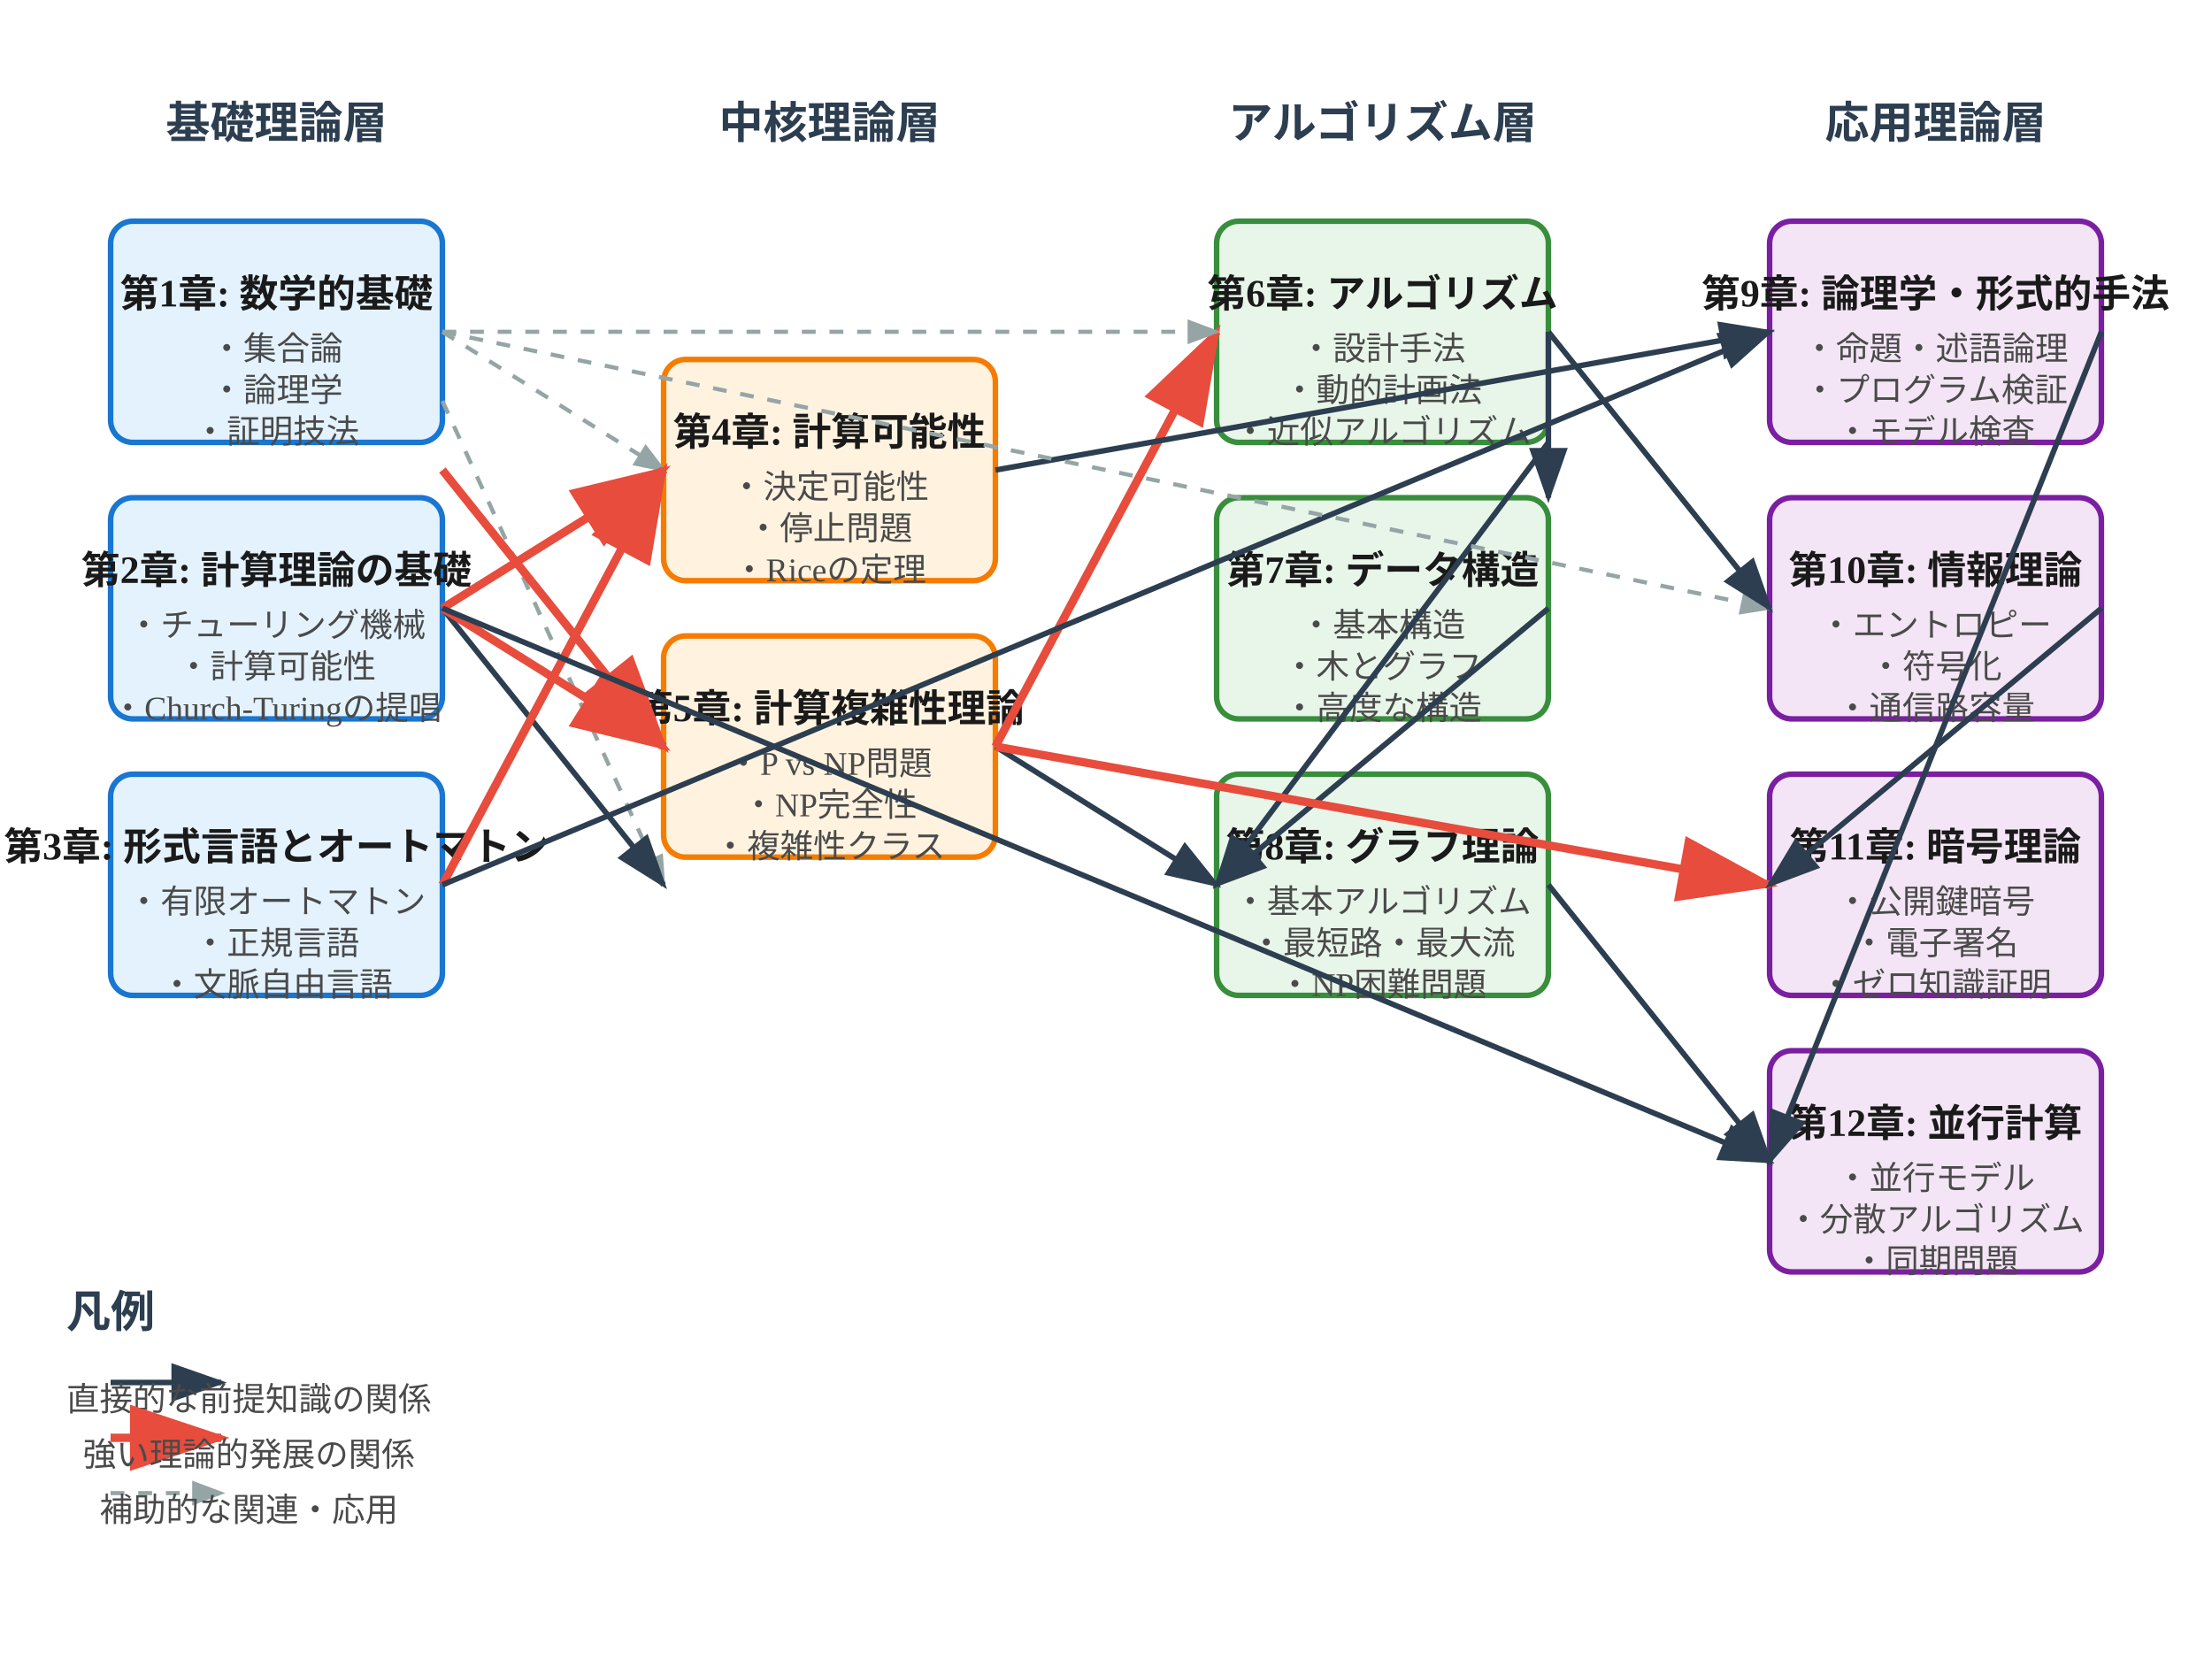
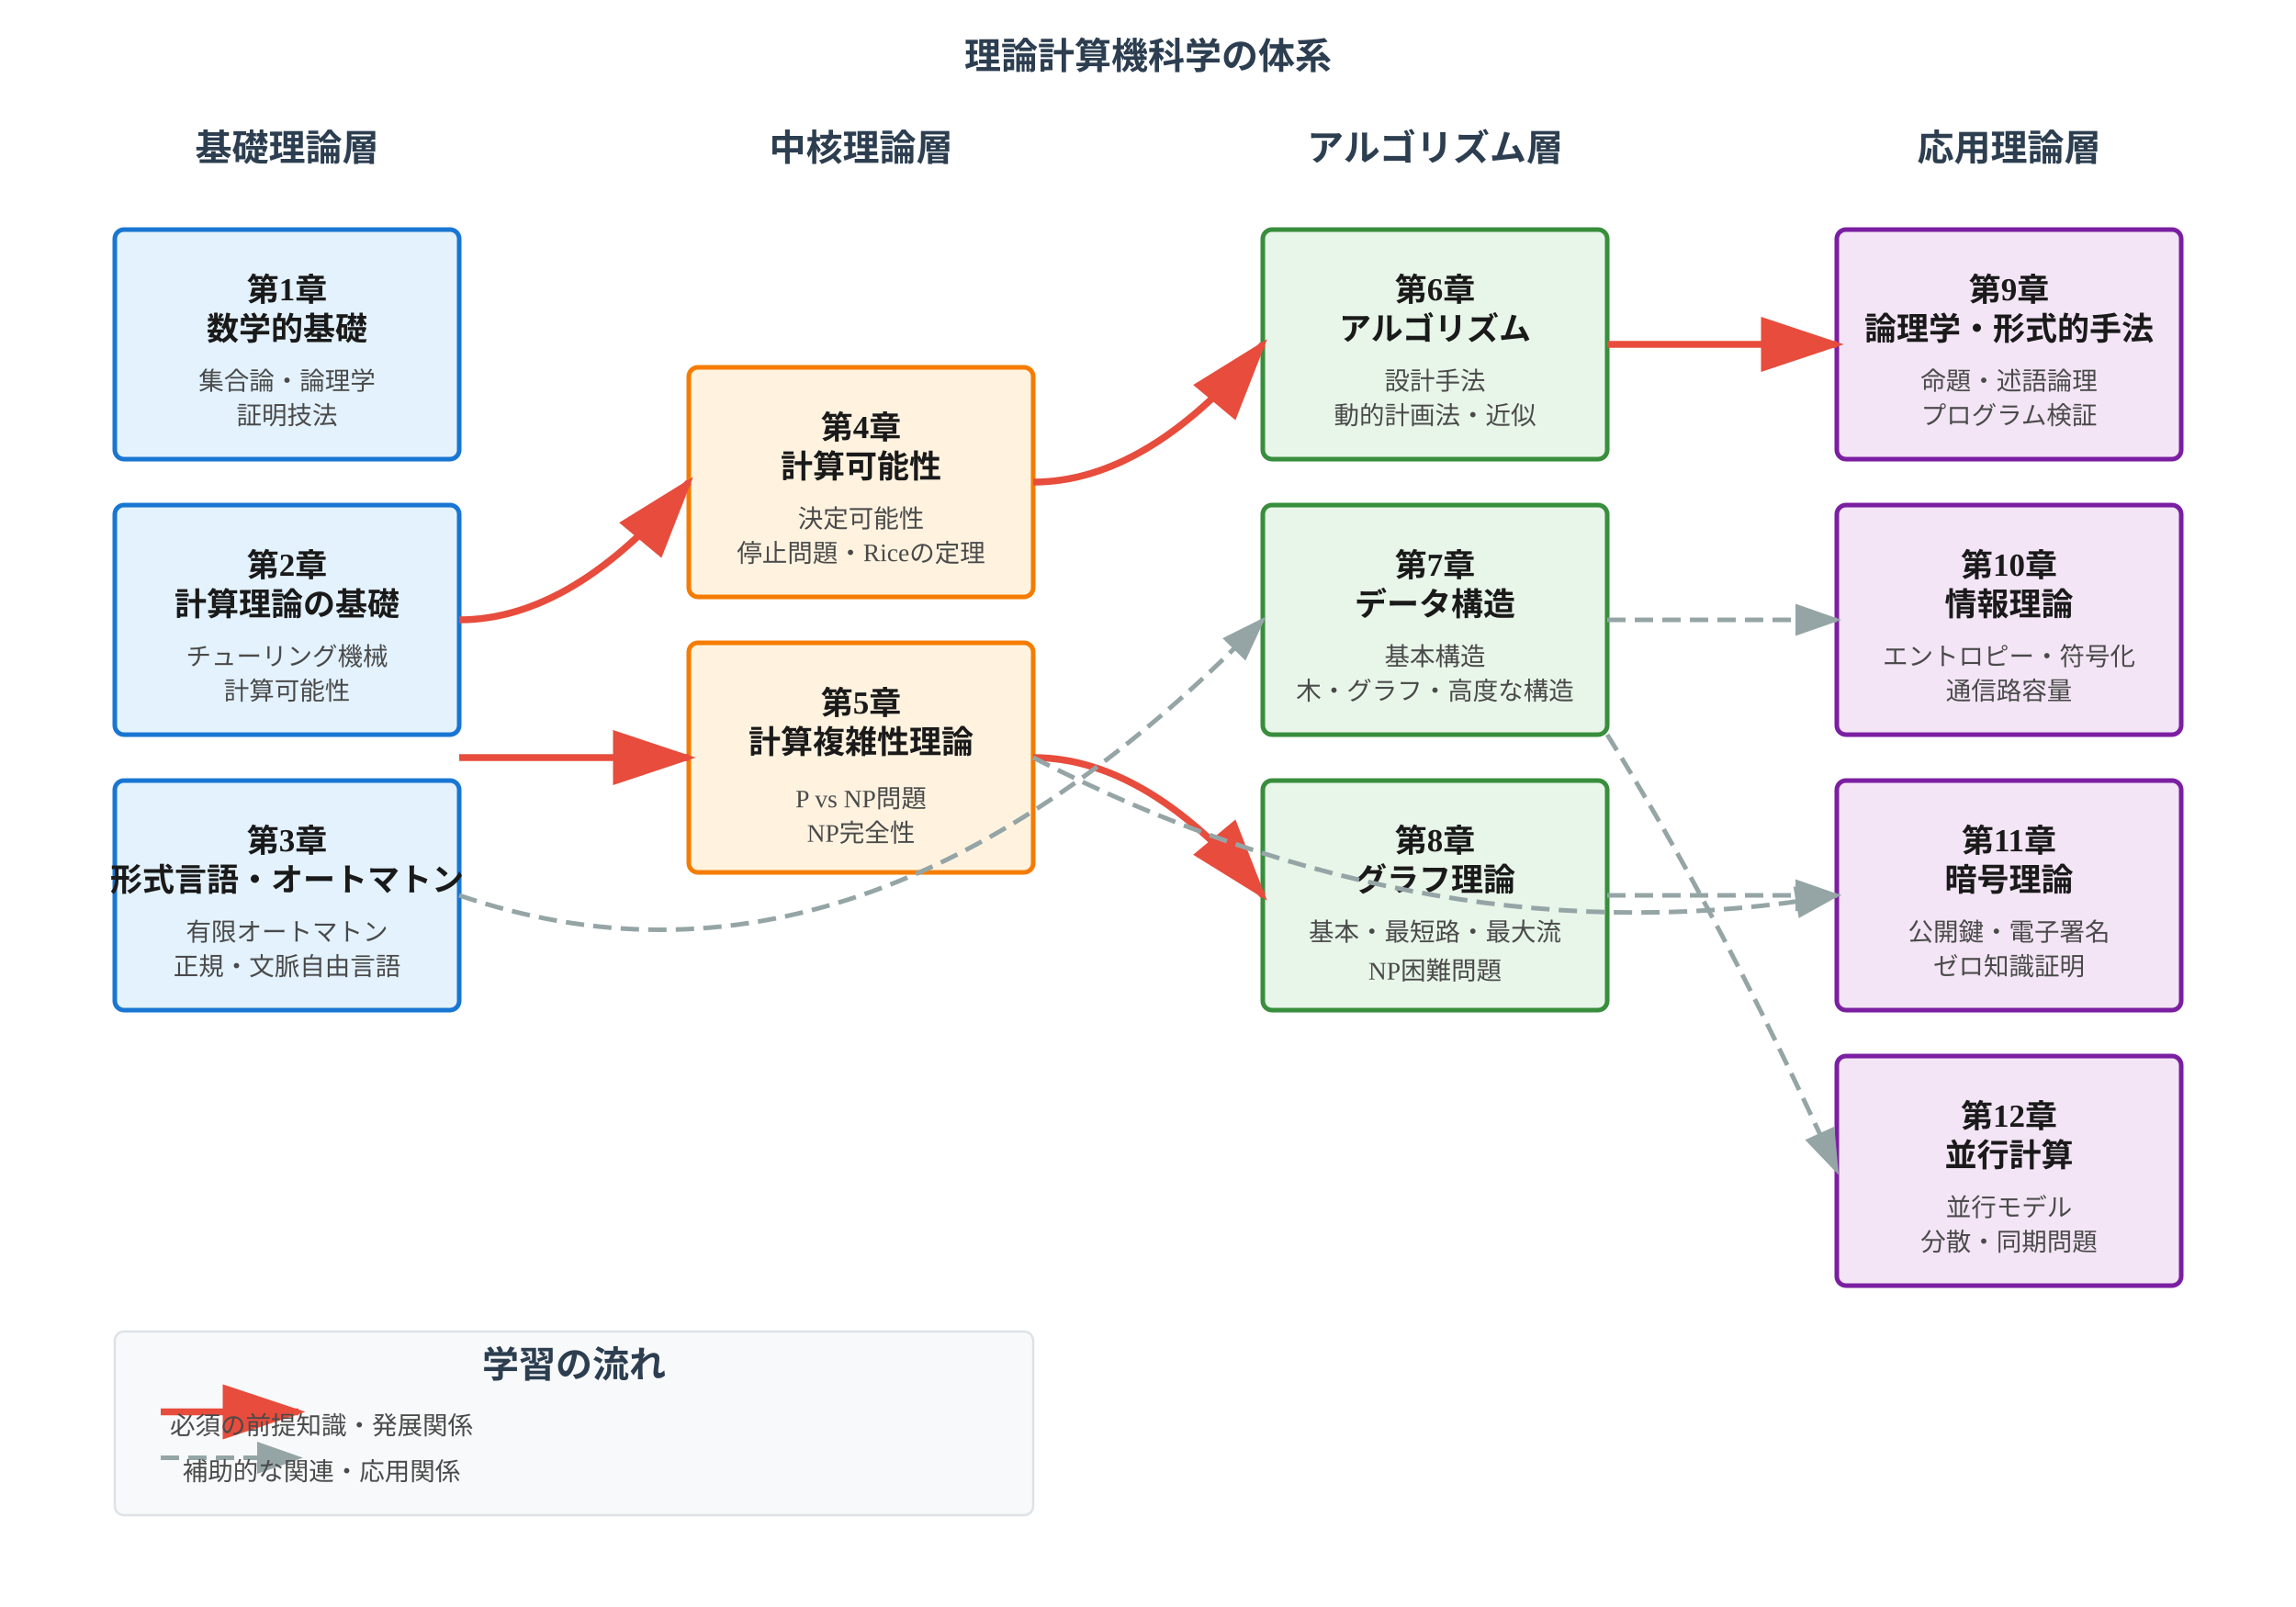
- <svg xmlns="http://www.w3.org/2000/svg" viewBox="0 0 800 600">
+ <svg xmlns="http://www.w3.org/2000/svg" viewBox="0 0 1000 700">
  <defs>
    <style>
      .foundation { fill: #e3f2fd; stroke: #1976d2; stroke-width: 2px; }
      .core { fill: #fff3e0; stroke: #f57c00; stroke-width: 2px; }
      .algorithm { fill: #e8f5e9; stroke: #388e3c; stroke-width: 2px; }
      .applied { fill: #f3e5f5; stroke: #7b1fa2; stroke-width: 2px; }
      
      .chapter-box { 
-         rx: 8px; 
-         ry: 8px; 
+         rx: 4px; 
+         ry: 4px; 
        font-family: Inter, Helvetica, sans-serif;
      }
      
      .chapter-title { 
        font-size: 14px; 
        font-weight: 600; 
        text-anchor: middle; 
        dominant-baseline: central;
        fill: #1a1a1a;
      }
      
      .chapter-subtitle { 
-         font-size: 12px; 
+         font-size: 11px; 
        font-weight: 400; 
        text-anchor: middle; 
        dominant-baseline: central;
        fill: #4a4a4a;
      }
      
      .layer-title {
        font-size: 16px;
        font-weight: 600;
        text-anchor: middle;
        fill: #2c3e50;
      }
      
-       .direct-arrow { stroke: #2c3e50; stroke-width: 2px; fill: none; marker-end: url(#arrowhead); }
-       .strong-arrow { stroke: #e74c3c; stroke-width: 3px; fill: none; marker-end: url(#strong-arrowhead); }
-       .support-arrow { stroke: #95a5a6; stroke-width: 1.5px; stroke-dasharray: 5,5; fill: none; marker-end: url(#support-arrowhead); }
+       .main-flow { stroke: #e74c3c; stroke-width: 3px; fill: none; marker-end: url(#main-arrow); }
+       .support-flow { stroke: #95a5a6; stroke-width: 2px; fill: none; stroke-dasharray: 8,4; marker-end: url(#support-arrow); }
    </style>
-     <marker id="arrowhead" markerWidth="10" markerHeight="7" refX="9" refY="3.5" orient="auto">
-       <polygon points="0 0, 10 3.5, 0 7" fill="#2c3e50" />
-     </marker>
-     <marker id="strong-arrowhead" markerWidth="12" markerHeight="8" refX="11" refY="4" orient="auto">
+     <marker id="main-arrow" markerWidth="12" markerHeight="8" refX="11" refY="4" orient="auto">
      <polygon points="0 0, 12 4, 0 8" fill="#e74c3c" />
    </marker>
-     <marker id="support-arrowhead" markerWidth="8" markerHeight="6" refX="7" refY="3" orient="auto">
-       <polygon points="0 0, 8 3, 0 6" fill="#95a5a6" />
+     <marker id="support-arrow" markerWidth="10" markerHeight="7" refX="9" refY="3.5" orient="auto">
+       <polygon points="0 0, 10 3.5, 0 7" fill="#95a5a6" />
    </marker>
  </defs>
-   <text x="100" y="50" class="layer-title">基礎理論層</text>
-   <text x="300" y="50" class="layer-title">中核理論層</text>
-   <text x="500" y="50" class="layer-title">アルゴリズム層</text>
-   <text x="700" y="50" class="layer-title">応用理論層</text>
+   <text x="500" y="30" class="layer-title">理論計算機科学の体系</text>
+   <text x="125" y="70" class="layer-title">基礎理論層</text>
+   <text x="375" y="70" class="layer-title">中核理論層</text>
+   <text x="625" y="70" class="layer-title">アルゴリズム層</text>
+   <text x="875" y="70" class="layer-title">応用理論層</text>
  <g class="foundation-layer">
-     <rect x="40" y="80" width="120" height="80" class="chapter-box foundation" />
-     <text x="100" y="105" class="chapter-title">第1章: 数学的基礎</text>
-     <text x="100" y="125" class="chapter-subtitle">・集合論</text>
-     <text x="100" y="140" class="chapter-subtitle">・論理学</text>
-     <text x="100" y="155" class="chapter-subtitle">・証明技法</text>
-     <rect x="40" y="180" width="120" height="80" class="chapter-box foundation" />
-     <text x="100" y="205" class="chapter-title">第2章: 計算理論の基礎</text>
-     <text x="100" y="225" class="chapter-subtitle">・チューリング機械</text>
-     <text x="100" y="240" class="chapter-subtitle">・計算可能性</text>
-     <text x="100" y="255" class="chapter-subtitle">・Church-Turingの提唱</text>
-     <rect x="40" y="280" width="120" height="80" class="chapter-box foundation" />
-     <text x="100" y="305" class="chapter-title">第3章: 形式言語とオートマトン</text>
-     <text x="100" y="325" class="chapter-subtitle">・有限オートマトン</text>
-     <text x="100" y="340" class="chapter-subtitle">・正規言語</text>
-     <text x="100" y="355" class="chapter-subtitle">・文脈自由言語</text>
+     <rect x="50" y="100" width="150" height="100" class="chapter-box foundation" />
+     <text x="125" y="125" class="chapter-title">第1章</text>
+     <text x="125" y="142" class="chapter-title">数学的基礎</text>
+     <text x="125" y="165" class="chapter-subtitle">集合論・論理学</text>
+     <text x="125" y="180" class="chapter-subtitle">証明技法</text>
+     <rect x="50" y="220" width="150" height="100" class="chapter-box foundation" />
+     <text x="125" y="245" class="chapter-title">第2章</text>
+     <text x="125" y="262" class="chapter-title">計算理論の基礎</text>
+     <text x="125" y="285" class="chapter-subtitle">チューリング機械</text>
+     <text x="125" y="300" class="chapter-subtitle">計算可能性</text>
+     <rect x="50" y="340" width="150" height="100" class="chapter-box foundation" />
+     <text x="125" y="365" class="chapter-title">第3章</text>
+     <text x="125" y="382" class="chapter-title">形式言語・オートマトン</text>
+     <text x="125" y="405" class="chapter-subtitle">有限オートマトン</text>
+     <text x="125" y="420" class="chapter-subtitle">正規・文脈自由言語</text>
  </g>
  <g class="core-layer">
-     <rect x="240" y="130" width="120" height="80" class="chapter-box core" />
-     <text x="300" y="155" class="chapter-title">第4章: 計算可能性</text>
-     <text x="300" y="175" class="chapter-subtitle">・決定可能性</text>
-     <text x="300" y="190" class="chapter-subtitle">・停止問題</text>
-     <text x="300" y="205" class="chapter-subtitle">・Riceの定理</text>
-     <rect x="240" y="230" width="120" height="80" class="chapter-box core" />
-     <text x="300" y="255" class="chapter-title">第5章: 計算複雑性理論</text>
-     <text x="300" y="275" class="chapter-subtitle">・P vs NP問題</text>
-     <text x="300" y="290" class="chapter-subtitle">・NP完全性</text>
-     <text x="300" y="305" class="chapter-subtitle">・複雑性クラス</text>
+     <rect x="300" y="160" width="150" height="100" class="chapter-box core" />
+     <text x="375" y="185" class="chapter-title">第4章</text>
+     <text x="375" y="202" class="chapter-title">計算可能性</text>
+     <text x="375" y="225" class="chapter-subtitle">決定可能性</text>
+     <text x="375" y="240" class="chapter-subtitle">停止問題・Riceの定理</text>
+     <rect x="300" y="280" width="150" height="100" class="chapter-box core" />
+     <text x="375" y="305" class="chapter-title">第5章</text>
+     <text x="375" y="322" class="chapter-title">計算複雑性理論</text>
+     <text x="375" y="345" class="chapter-subtitle">P vs NP問題</text>
+     <text x="375" y="360" class="chapter-subtitle">NP完全性</text>
  </g>
  <g class="algorithm-layer">
-     <rect x="440" y="80" width="120" height="80" class="chapter-box algorithm" />
-     <text x="500" y="105" class="chapter-title">第6章: アルゴリズム</text>
-     <text x="500" y="125" class="chapter-subtitle">・設計手法</text>
-     <text x="500" y="140" class="chapter-subtitle">・動的計画法</text>
-     <text x="500" y="155" class="chapter-subtitle">・近似アルゴリズム</text>
-     <rect x="440" y="180" width="120" height="80" class="chapter-box algorithm" />
-     <text x="500" y="205" class="chapter-title">第7章: データ構造</text>
-     <text x="500" y="225" class="chapter-subtitle">・基本構造</text>
-     <text x="500" y="240" class="chapter-subtitle">・木とグラフ</text>
-     <text x="500" y="255" class="chapter-subtitle">・高度な構造</text>
-     <rect x="440" y="280" width="120" height="80" class="chapter-box algorithm" />
-     <text x="500" y="305" class="chapter-title">第8章: グラフ理論</text>
-     <text x="500" y="325" class="chapter-subtitle">・基本アルゴリズム</text>
-     <text x="500" y="340" class="chapter-subtitle">・最短路・最大流</text>
-     <text x="500" y="355" class="chapter-subtitle">・NP困難問題</text>
+     <rect x="550" y="100" width="150" height="100" class="chapter-box algorithm" />
+     <text x="625" y="125" class="chapter-title">第6章</text>
+     <text x="625" y="142" class="chapter-title">アルゴリズム</text>
+     <text x="625" y="165" class="chapter-subtitle">設計手法</text>
+     <text x="625" y="180" class="chapter-subtitle">動的計画法・近似</text>
+     <rect x="550" y="220" width="150" height="100" class="chapter-box algorithm" />
+     <text x="625" y="245" class="chapter-title">第7章</text>
+     <text x="625" y="262" class="chapter-title">データ構造</text>
+     <text x="625" y="285" class="chapter-subtitle">基本構造</text>
+     <text x="625" y="300" class="chapter-subtitle">木・グラフ・高度な構造</text>
+     <rect x="550" y="340" width="150" height="100" class="chapter-box algorithm" />
+     <text x="625" y="365" class="chapter-title">第8章</text>
+     <text x="625" y="382" class="chapter-title">グラフ理論</text>
+     <text x="625" y="405" class="chapter-subtitle">基本・最短路・最大流</text>
+     <text x="625" y="420" class="chapter-subtitle">NP困難問題</text>
  </g>
  <g class="applied-layer">
-     <rect x="640" y="80" width="120" height="80" class="chapter-box applied" />
-     <text x="700" y="105" class="chapter-title">第9章: 論理学・形式的手法</text>
-     <text x="700" y="125" class="chapter-subtitle">・命題・述語論理</text>
-     <text x="700" y="140" class="chapter-subtitle">・プログラム検証</text>
-     <text x="700" y="155" class="chapter-subtitle">・モデル検査</text>
-     <rect x="640" y="180" width="120" height="80" class="chapter-box applied" />
-     <text x="700" y="205" class="chapter-title">第10章: 情報理論</text>
-     <text x="700" y="225" class="chapter-subtitle">・エントロピー</text>
-     <text x="700" y="240" class="chapter-subtitle">・符号化</text>
-     <text x="700" y="255" class="chapter-subtitle">・通信路容量</text>
-     <rect x="640" y="280" width="120" height="80" class="chapter-box applied" />
-     <text x="700" y="305" class="chapter-title">第11章: 暗号理論</text>
-     <text x="700" y="325" class="chapter-subtitle">・公開鍵暗号</text>
-     <text x="700" y="340" class="chapter-subtitle">・電子署名</text>
-     <text x="700" y="355" class="chapter-subtitle">・ゼロ知識証明</text>
-     <rect x="640" y="380" width="120" height="80" class="chapter-box applied" />
-     <text x="700" y="405" class="chapter-title">第12章: 並行計算</text>
-     <text x="700" y="425" class="chapter-subtitle">・並行モデル</text>
-     <text x="700" y="440" class="chapter-subtitle">・分散アルゴリズム</text>
-     <text x="700" y="455" class="chapter-subtitle">・同期問題</text>
+     <rect x="800" y="100" width="150" height="100" class="chapter-box applied" />
+     <text x="875" y="125" class="chapter-title">第9章</text>
+     <text x="875" y="142" class="chapter-title">論理学・形式的手法</text>
+     <text x="875" y="165" class="chapter-subtitle">命題・述語論理</text>
+     <text x="875" y="180" class="chapter-subtitle">プログラム検証</text>
+     <rect x="800" y="220" width="150" height="100" class="chapter-box applied" />
+     <text x="875" y="245" class="chapter-title">第10章</text>
+     <text x="875" y="262" class="chapter-title">情報理論</text>
+     <text x="875" y="285" class="chapter-subtitle">エントロピー・符号化</text>
+     <text x="875" y="300" class="chapter-subtitle">通信路容量</text>
+     <rect x="800" y="340" width="150" height="100" class="chapter-box applied" />
+     <text x="875" y="365" class="chapter-title">第11章</text>
+     <text x="875" y="382" class="chapter-title">暗号理論</text>
+     <text x="875" y="405" class="chapter-subtitle">公開鍵・電子署名</text>
+     <text x="875" y="420" class="chapter-subtitle">ゼロ知識証明</text>
+     <rect x="800" y="460" width="150" height="100" class="chapter-box applied" />
+     <text x="875" y="485" class="chapter-title">第12章</text>
+     <text x="875" y="502" class="chapter-title">並行計算</text>
+     <text x="875" y="525" class="chapter-subtitle">並行モデル</text>
+     <text x="875" y="540" class="chapter-subtitle">分散・同期問題</text>
  </g>
-   <path d="M 160 120 L 240 170" class="support-arrow" />
-   <path d="M 160 145 L 240 320" class="support-arrow" />
-   <path d="M 160 220 L 240 320" class="direct-arrow" />
-   <path d="M 160 220 L 240 170" class="strong-arrow" />
-   <path d="M 160 320 L 240 170" class="strong-arrow" />
-   <path d="M 160 220 L 240 270" class="strong-arrow" />
-   <path d="M 160 170 L 240 270" class="strong-arrow" />
-   <path d="M 360 270 L 440 120" class="strong-arrow" />
-   <path d="M 160 120 L 440 120" class="support-arrow" />
-   <path d="M 560 120 L 560 180" class="direct-arrow" />
-   <path d="M 560 160 L 440 320" class="direct-arrow" />
-   <path d="M 560 220 L 440 320" class="direct-arrow" />
-   <path d="M 360 270 L 440 320" class="direct-arrow" />
-   <path d="M 160 320 L 640 120" class="direct-arrow" />
-   <path d="M 360 170 L 640 120" class="direct-arrow" />
-   <path d="M 160 120 L 640 220" class="support-arrow" />
-   <path d="M 560 120 L 640 220" class="direct-arrow" />
-   <path d="M 360 270 L 640 320" class="strong-arrow" />
-   <path d="M 760 220 L 640 320" class="direct-arrow" />
-   <path d="M 160 220 L 640 420" class="direct-arrow" />
-   <path d="M 560 320 L 640 420" class="direct-arrow" />
-   <path d="M 760 120 L 640 420" class="direct-arrow" />
-   <g transform="translate(40, 480)">
-     <text x="0" y="0" class="layer-title">凡例</text>
-     <path d="M 0 20 L 40 20" class="direct-arrow" />
-     <text x="50" y="25" class="chapter-subtitle">直接的な前提知識の関係</text>
-     <path d="M 0 40 L 40 40" class="strong-arrow" />
-     <text x="50" y="45" class="chapter-subtitle">強い理論的発展の関係</text>
-     <path d="M 0 60 L 40 60" class="support-arrow" />
-     <text x="50" y="65" class="chapter-subtitle">補助的な関連・応用</text>
+   <path d="M 200 270 Q 250 270 300 210" class="main-flow" />
+   <path d="M 200 330 Q 250 330 300 330" class="main-flow" />
+   <path d="M 450 210 Q 500 210 550 150" class="main-flow" />
+   <path d="M 450 330 Q 500 330 550 390" class="main-flow" />
+   <path d="M 200 390 Q 375 450 550 270" class="support-flow" />
+   <path d="M 700 150 Q 750 150 800 150" class="main-flow" />
+   <path d="M 700 270 Q 750 270 800 270" class="support-flow" />
+   <path d="M 700 390 Q 750 390 800 390" class="support-flow" />
+   <path d="M 450 330 Q 625 420 800 390" class="support-flow" />
+   <path d="M 700 320 Q 750 400 800 510" class="support-flow" />
+   <g transform="translate(50, 580)">
+     <rect x="0" y="0" width="400" height="80" style="fill: #f8f9fa; stroke: #dee2e6; stroke-width: 1px; rx: 4px;" />
+     <text x="200" y="20" class="layer-title">学習の流れ</text>
+     <path d="M 20 35 L 80 35" class="main-flow" />
+     <text x="90" y="40" class="chapter-subtitle">必須の前提知識・発展関係</text>
+     <path d="M 20 55 L 80 55" class="support-flow" />
+     <text x="90" y="60" class="chapter-subtitle">補助的な関連・応用関係</text>
  </g>
</svg>
